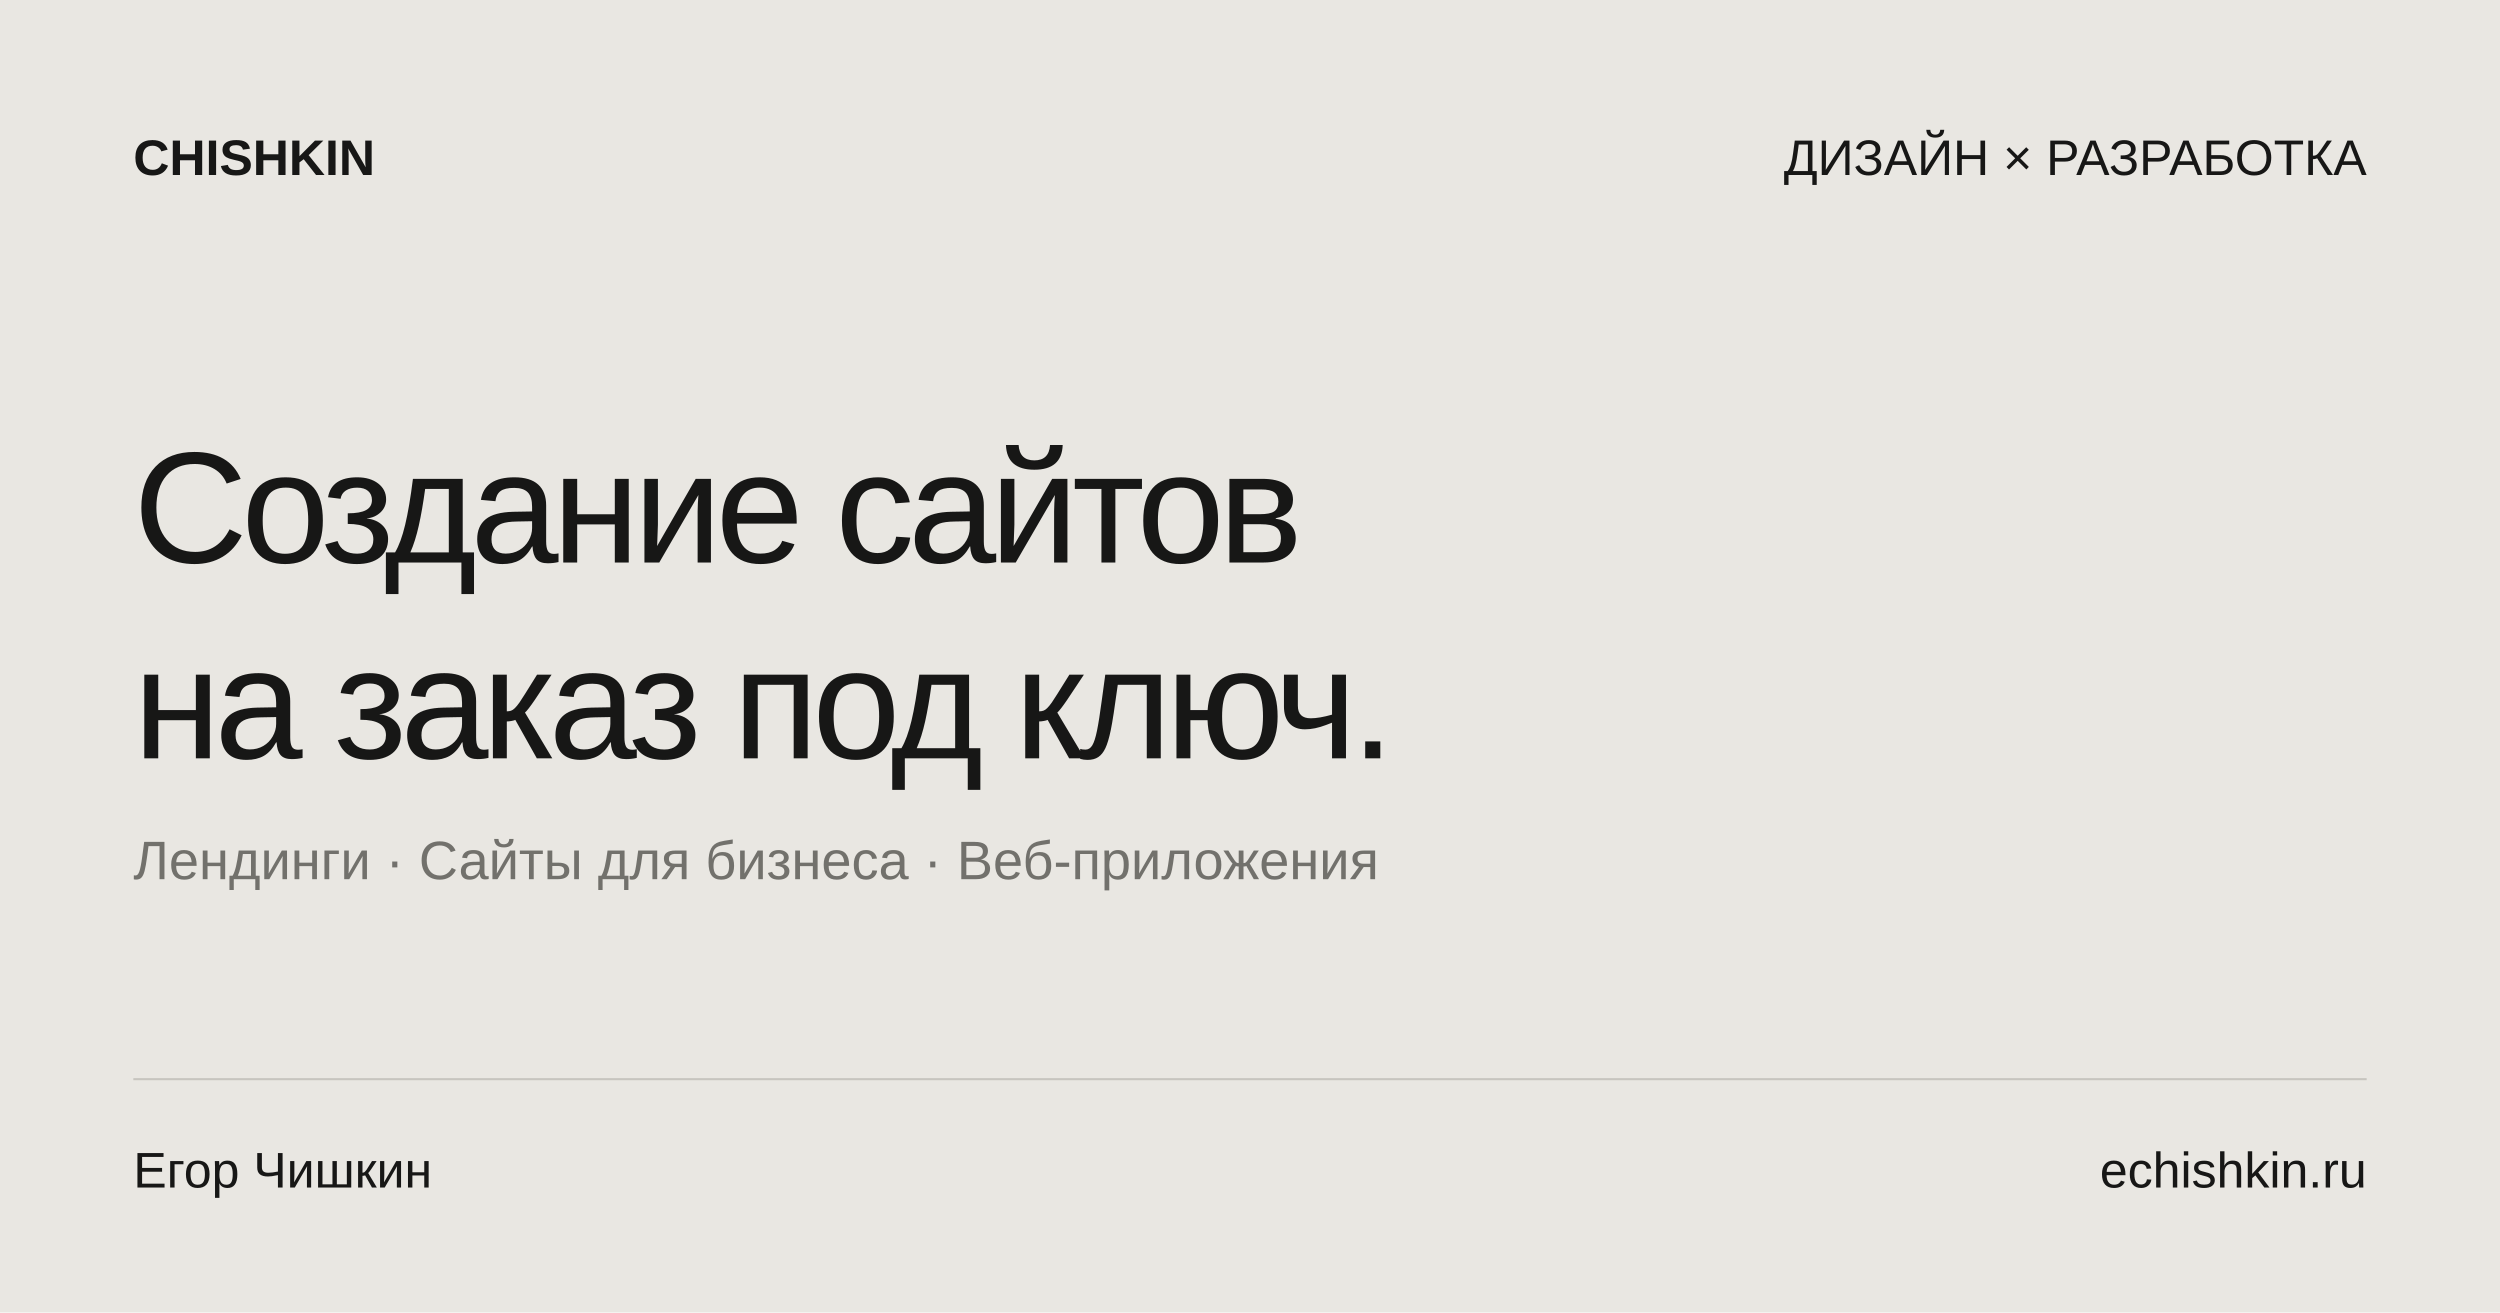
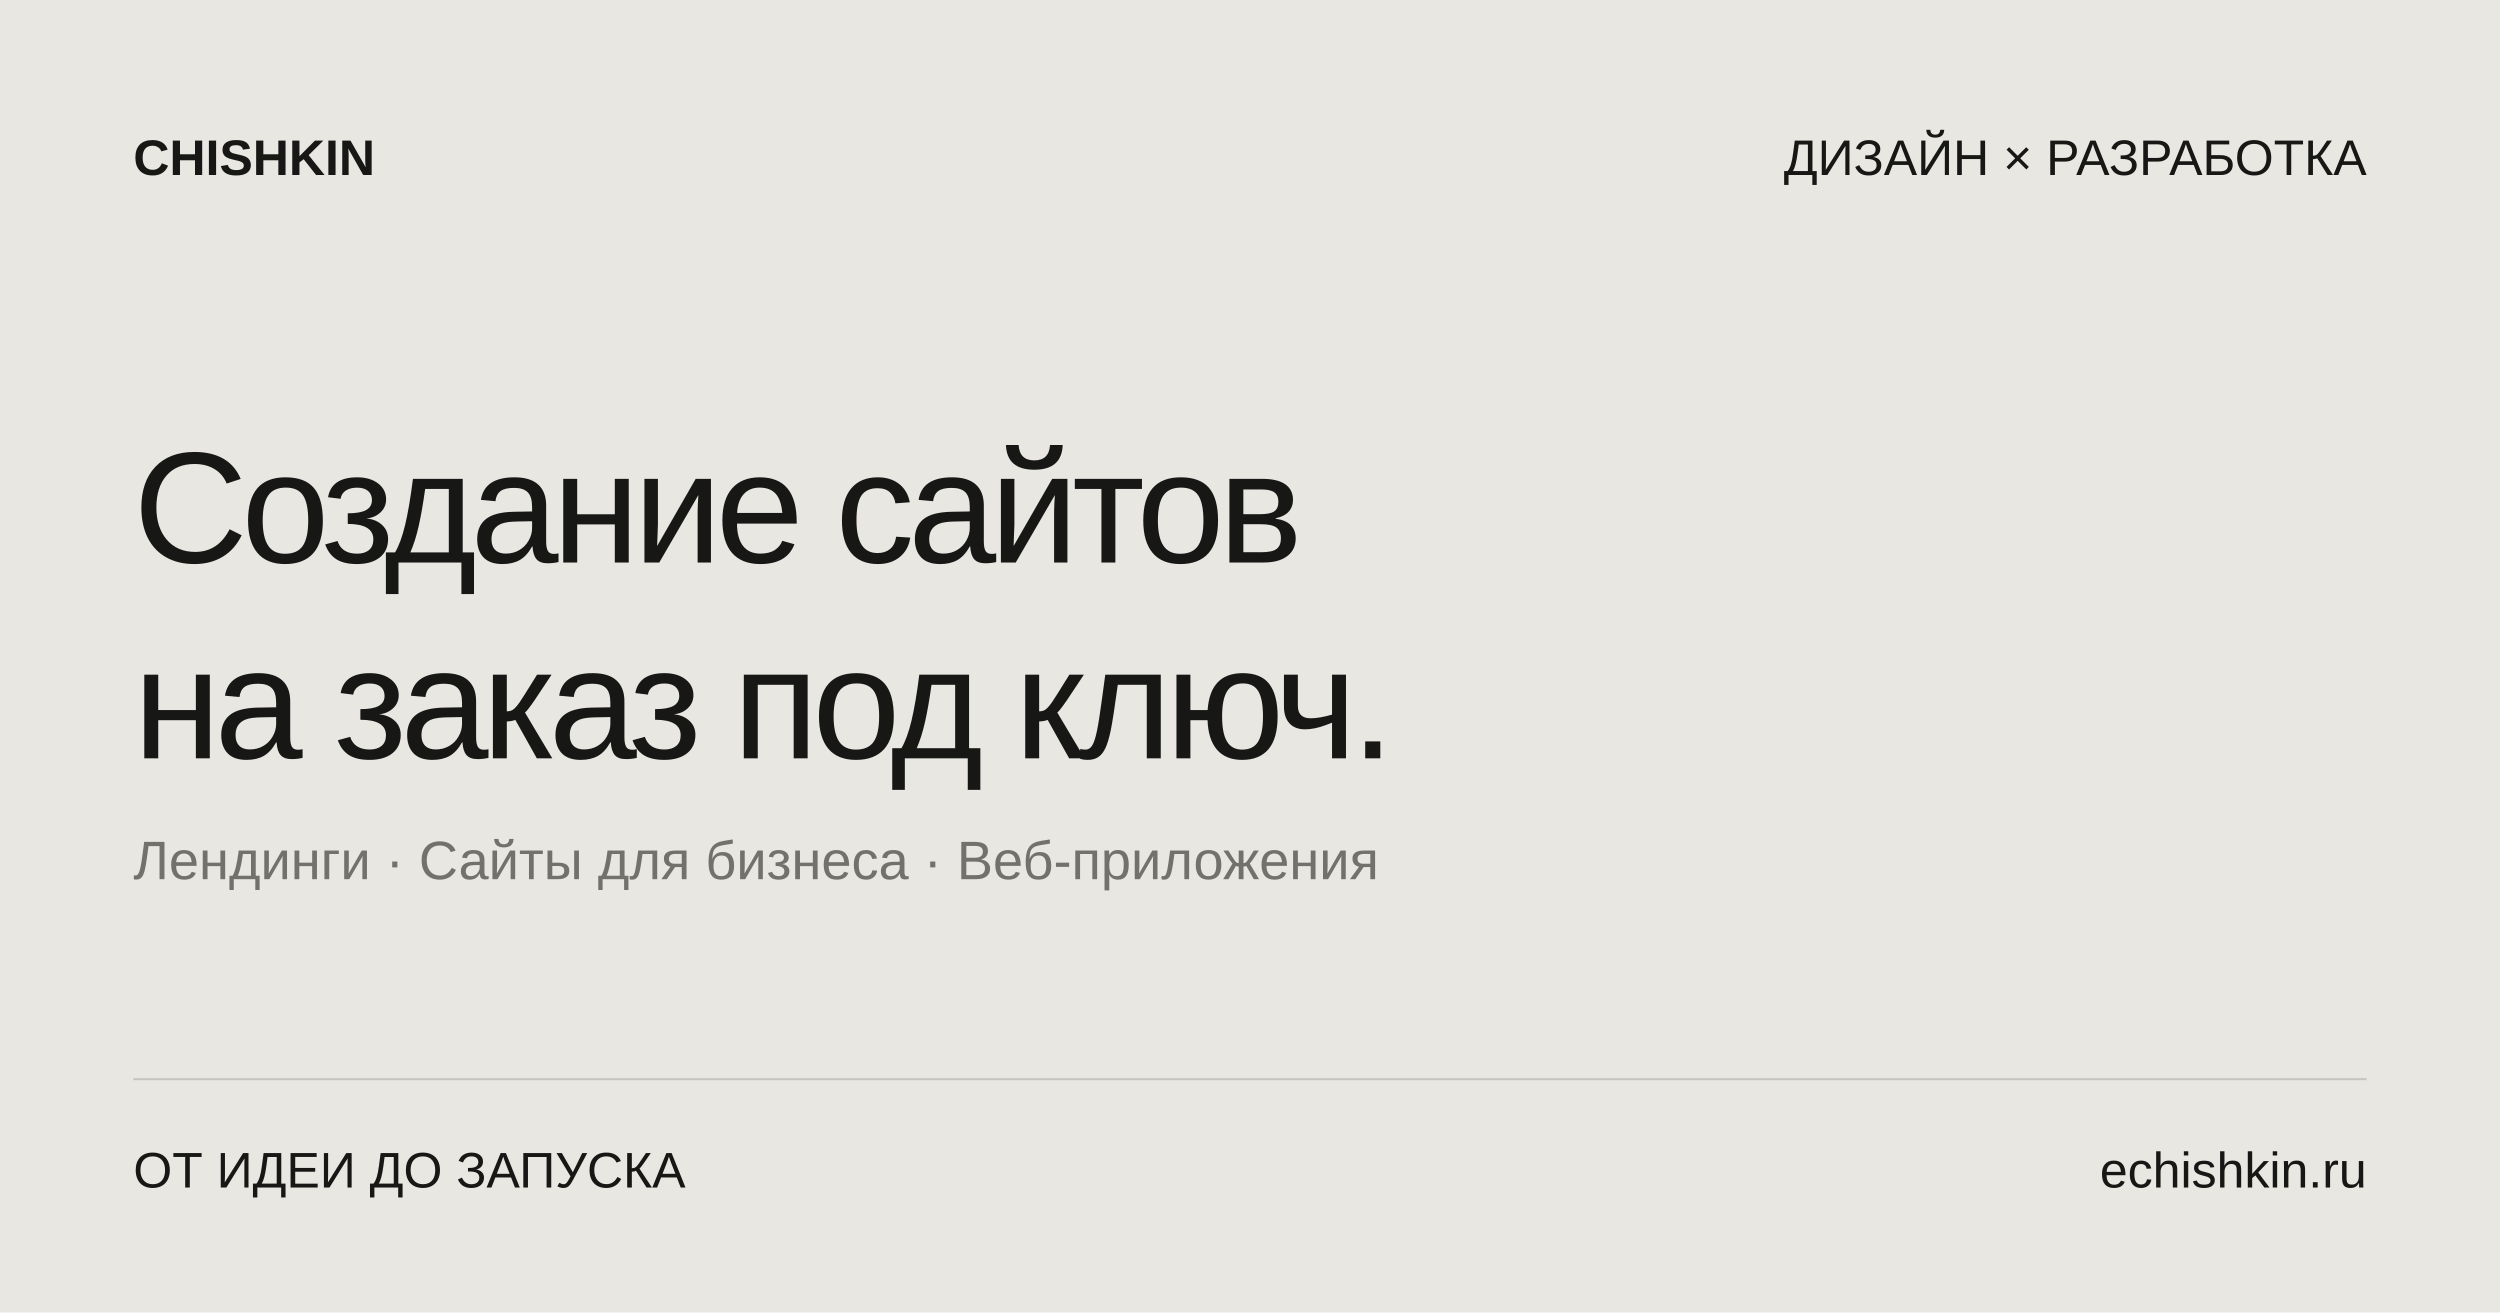
<svg xmlns="http://www.w3.org/2000/svg" width="1200" height="630" viewBox="0 0 1200 630">
  <rect width="1200" height="630" fill="#e9e7e2" />
  <g fill="#171716" font-family="Arial, sans-serif">
    <text x="64" y="84" font-size="24" font-weight="700">CHISHKIN</text>
    <text x="1136" y="84" font-size="24" text-anchor="end">ДИЗАЙН × РАЗРАБОТКА</text>
    <text x="64" y="270" font-size="76" letter-spacing="-3">Создание сайтов</text>
    <text x="64" y="364" font-size="76" letter-spacing="-3">на заказ под ключ.</text>
    <text x="64" y="422" font-size="26" fill="#72716c">Лендинги · Сайты для бизнеса · Веб-приложения</text>
    <path d="M64 518H1136" stroke="#c7c5bf" />
-     <text x="64" y="570" font-size="24">Егор Чишкин</text>
+     <text x="64" y="570" font-size="24">ОТ ИДЕИ ДО ЗАПУСКА</text>
    <text x="1136" y="570" font-size="24" text-anchor="end">echishkin.ru</text>
  </g>
</svg>
